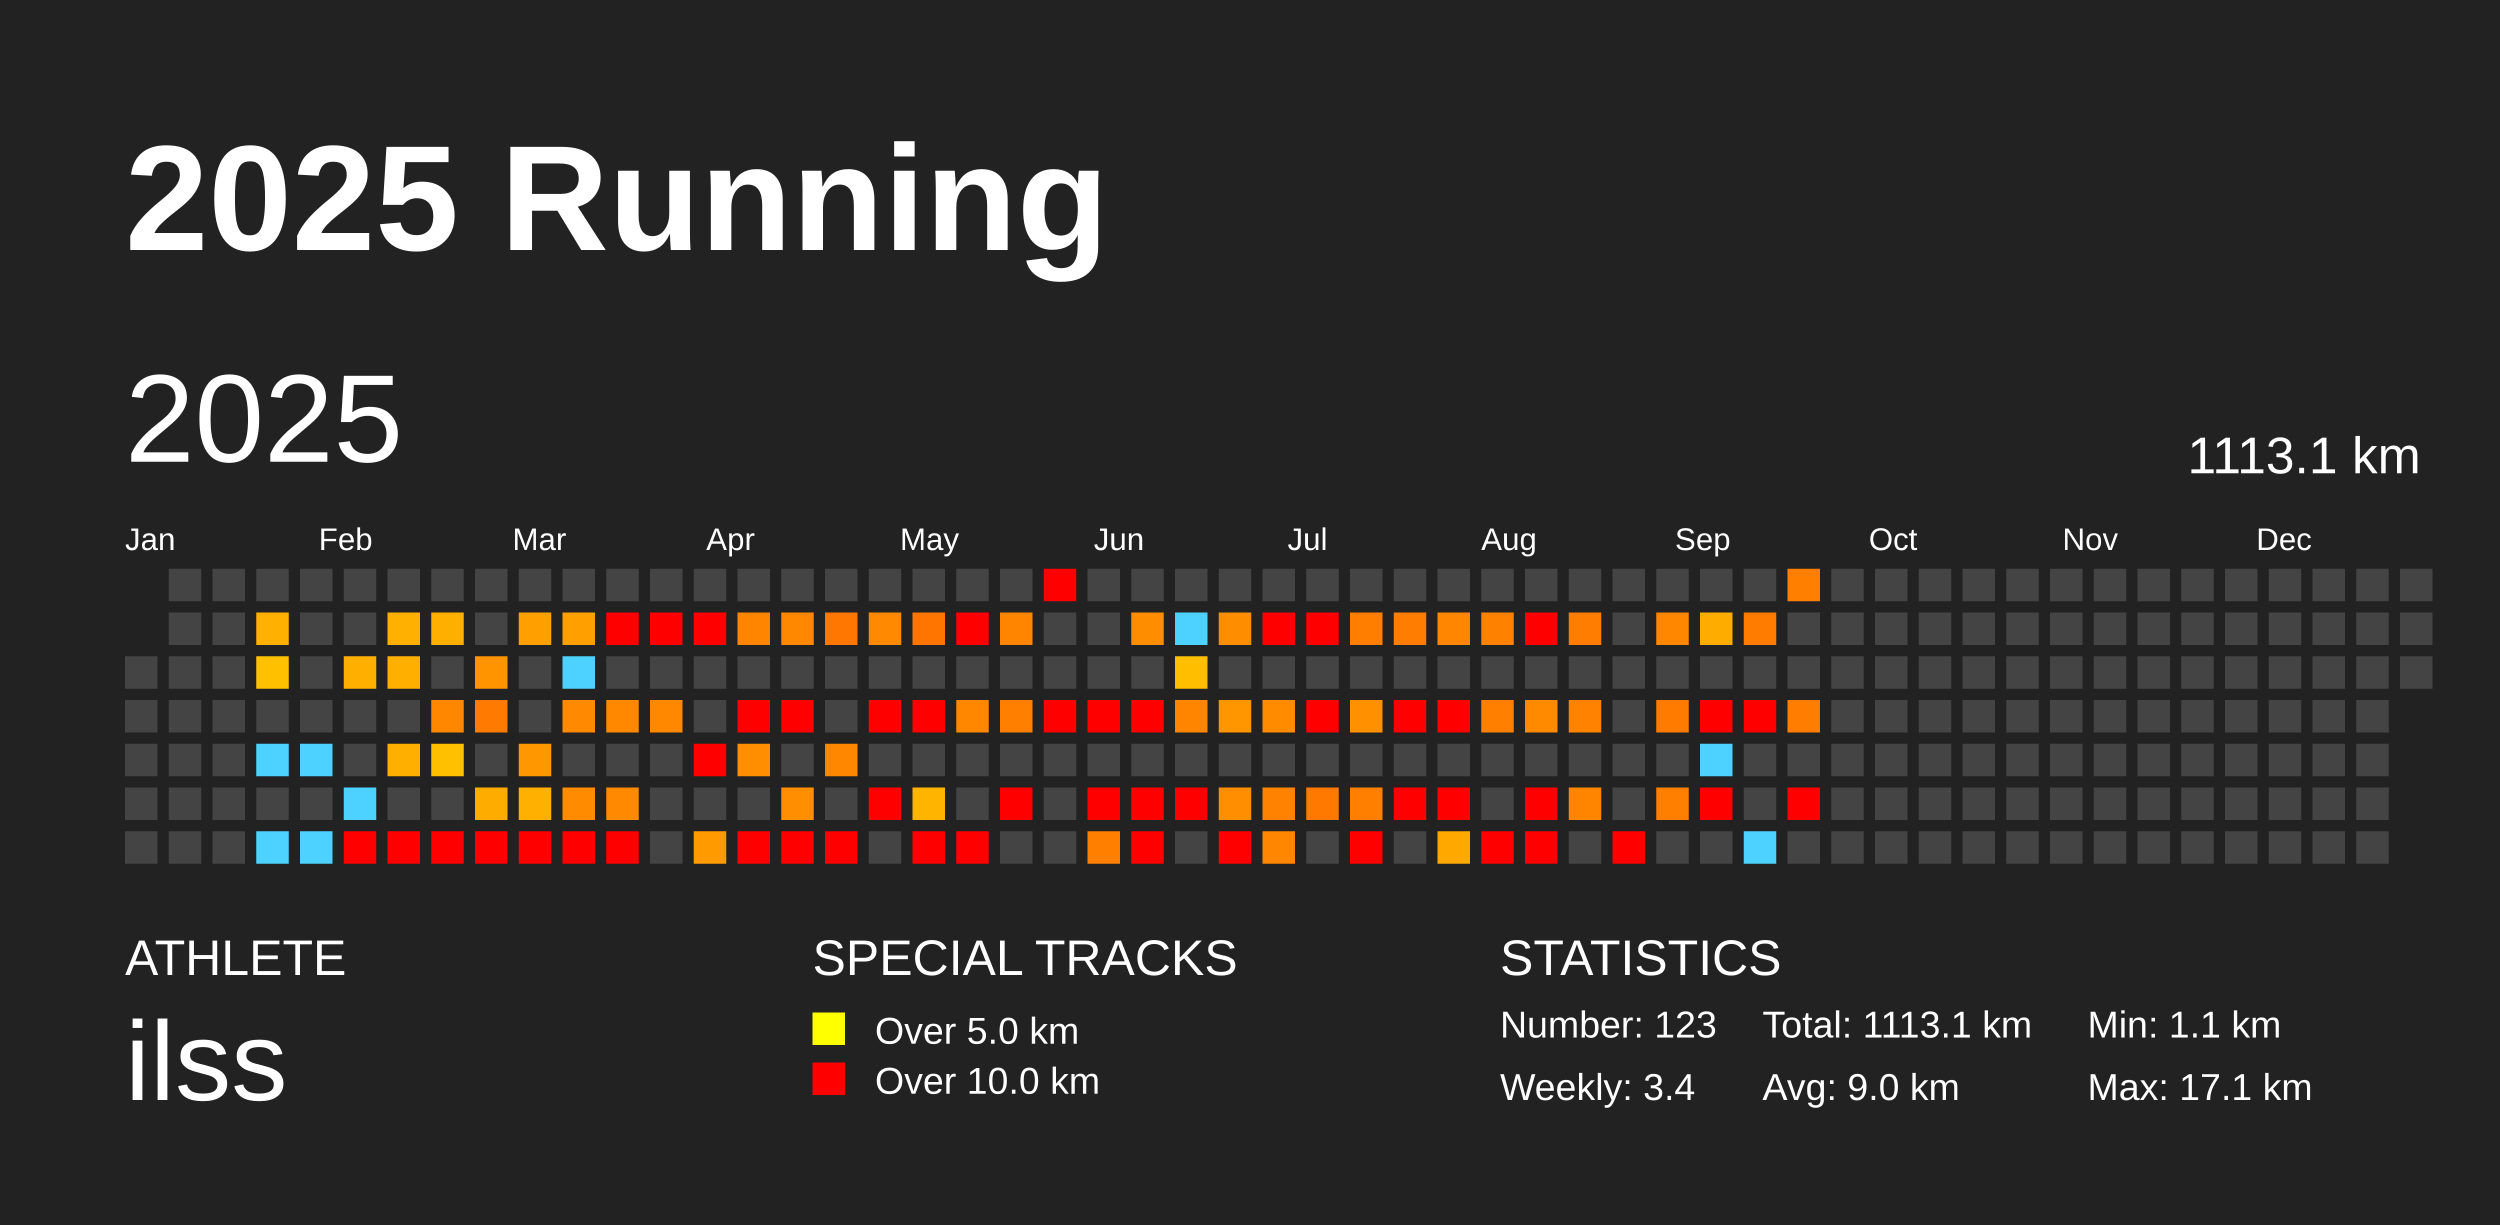
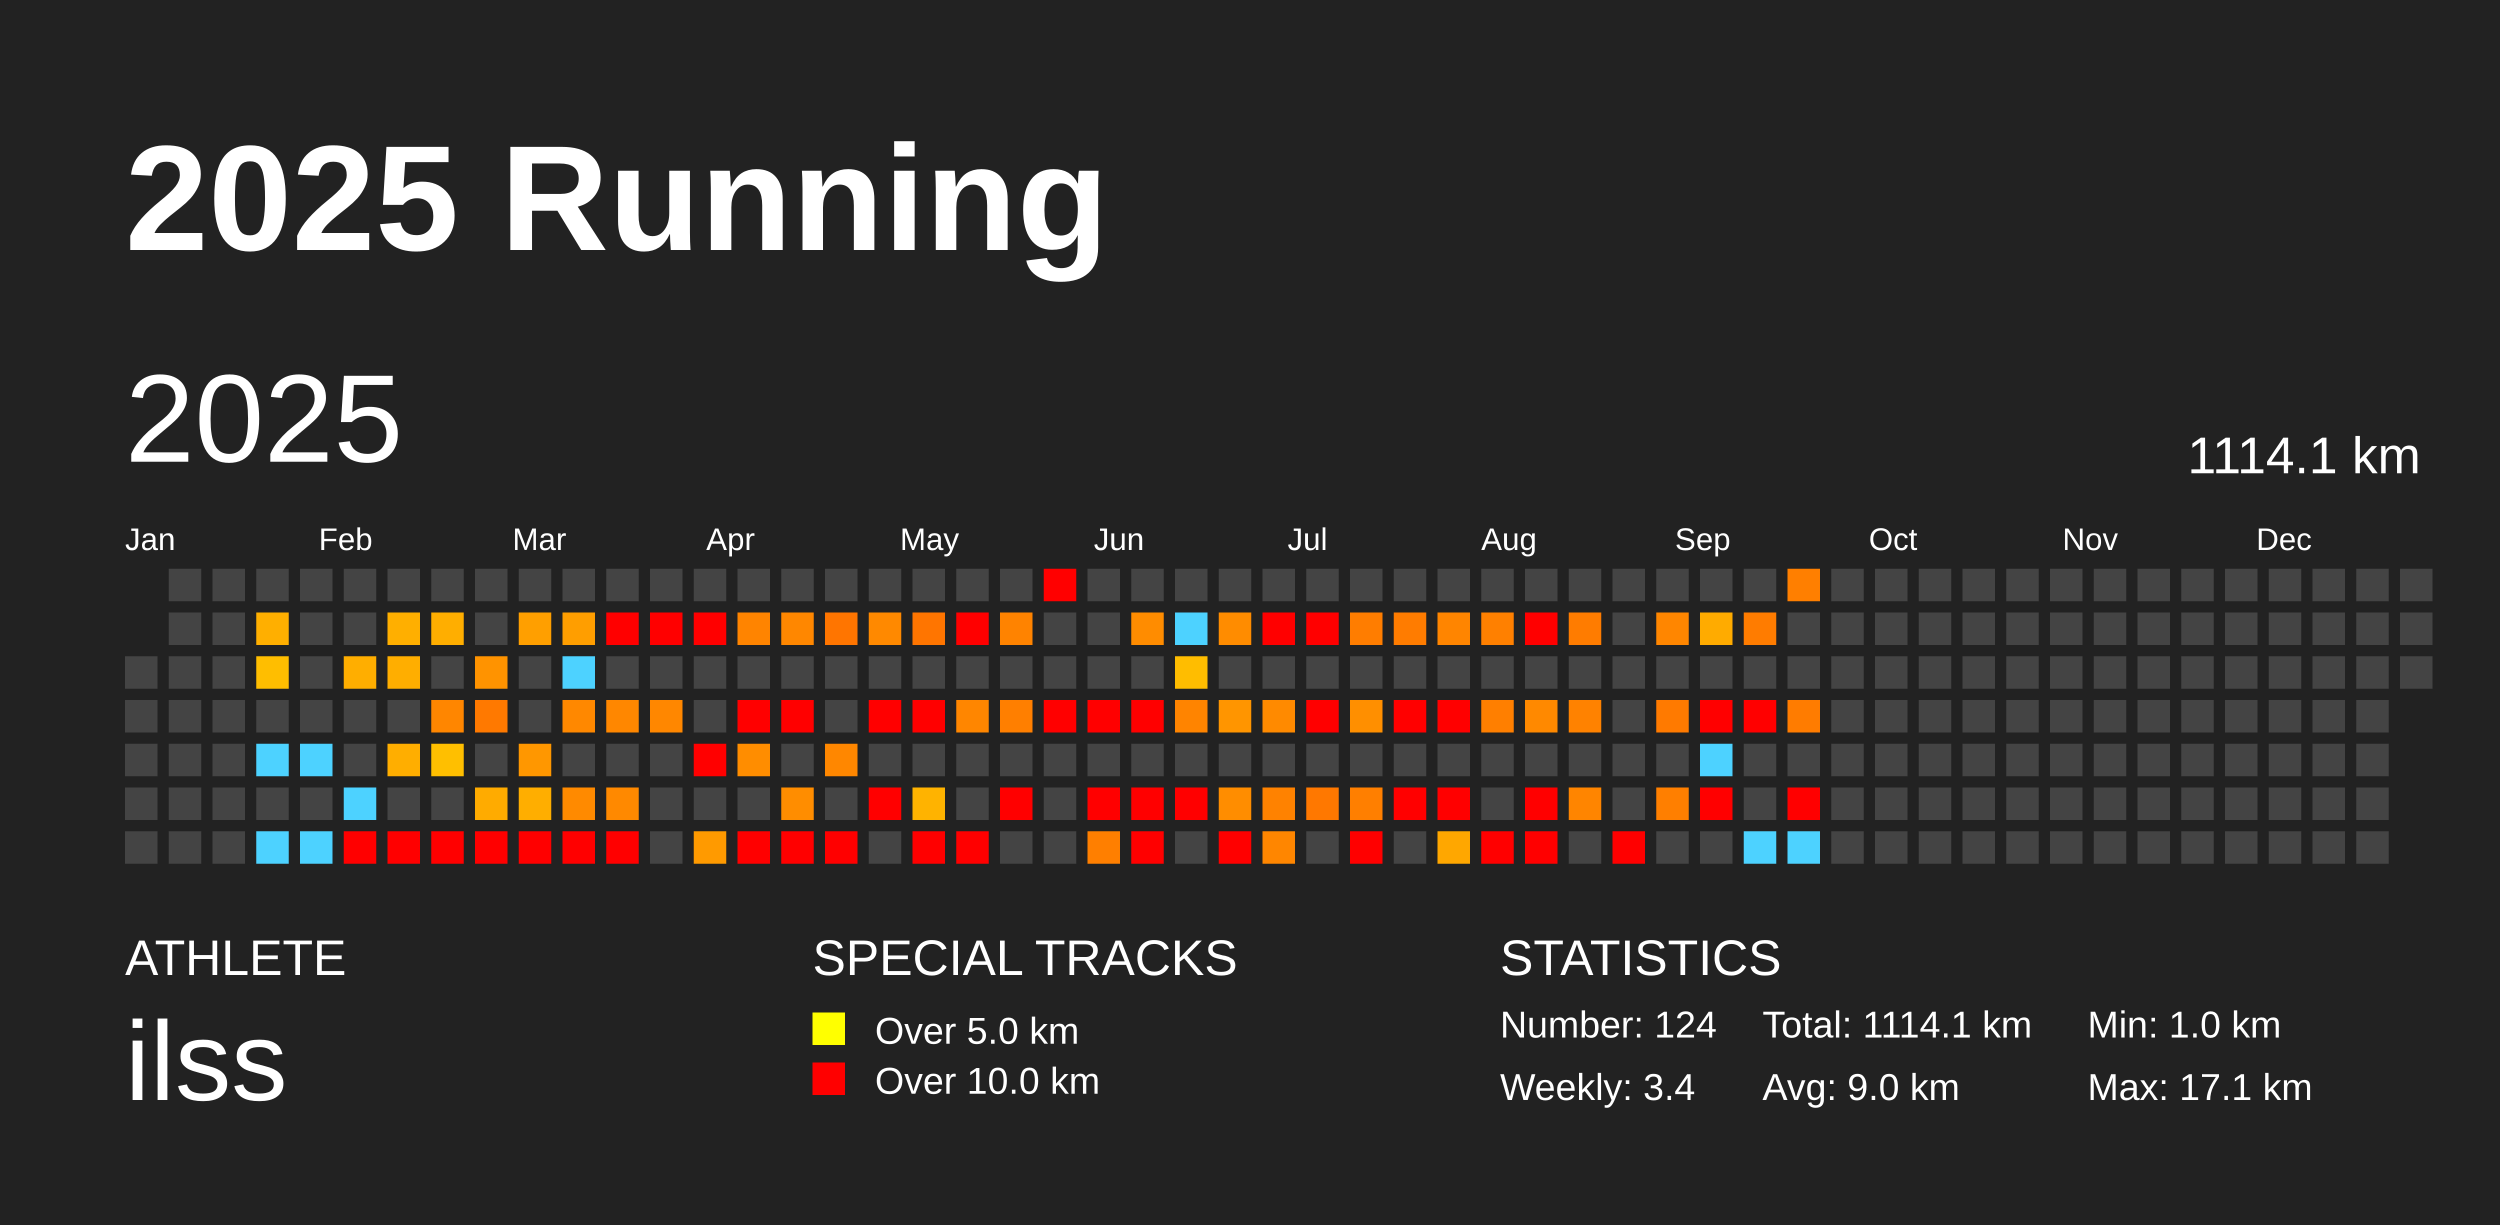
<svg xmlns="http://www.w3.org/2000/svg" baseProfile="full" height="98mm" version="1.1" viewBox="0,0,200,98" width="200mm">
  <defs />
  <rect fill="#222222" height="98" width="200" x="0" y="0" />
  <text fill="#FFFFFF" style="font-size:12px; font-family:Arial; font-weight:bold;" x="10" y="20">2025 Running</text>
  <text fill="#FFFFFF" style="font-size:4px; font-family:Arial" x="10" y="78">ATHLETE</text>
  <text fill="#FFFFFF" style="font-size:9px; font-family:Arial" x="10" y="88">ilss</text>
  <text fill="#FFFFFF" style="font-size:4px; font-family:Arial" x="65" y="78">SPECIAL TRACKS</text>
  <rect fill="yellow" height="2.6" width="2.6" x="65" y="81" />
  <text fill="#FFFFFF" style="font-size:3px; font-family:Arial" x="70" y="83.5">Over 5.0 km</text>
  <rect fill="red" height="2.6" width="2.6" x="65" y="85" />
  <text fill="#FFFFFF" style="font-size:3px; font-family:Arial" x="70" y="87.5">Over 10.0 km</text>
  <text fill="#FFFFFF" style="font-size:4px; font-family:Arial" x="120" y="78">STATISTICS</text>
-   <text fill="#FFFFFF" style="font-size:3px; font-family:Arial" x="120" y="83">Number: 123</text>
+   <text fill="#FFFFFF" style="font-size:3px; font-family:Arial" x="120" y="83">Number: 124</text>
  <text fill="#FFFFFF" style="font-size:3px; font-family:Arial" x="120" y="88">Weekly: 3.4</text>
-   <text fill="#FFFFFF" style="font-size:3px; font-family:Arial" x="141" y="83">Total: 1113.1 km</text>
+   <text fill="#FFFFFF" style="font-size:3px; font-family:Arial" x="141" y="83">Total: 1114.1 km</text>
  <text fill="#FFFFFF" style="font-size:3px; font-family:Arial" x="141" y="88">Avg: 9.0 km</text>
-   <text fill="#FFFFFF" style="font-size:3px; font-family:Arial" x="167" y="83">Min: 1.1 km</text>
+   <text fill="#FFFFFF" style="font-size:3px; font-family:Arial" x="167" y="83">Min: 1.0 km</text>
  <text fill="#FFFFFF" style="font-size:3px; font-family:Arial" x="167" y="88">Max: 17.1 km</text>
  <text dominant-baseline="hanging" fill="#FFFFFF" style="font-size:10.0px; font-family:Arial;" x="10" y="30">2025</text>
-   <text dominant-baseline="hanging" fill="#FFFFFF" style="font-size:4.125px; font-family:Arial;" x="175" y="35">1113.1 km</text>
+   <text dominant-baseline="hanging" fill="#FFFFFF" style="font-size:4.125px; font-family:Arial;" x="175" y="35">1114.1 km</text>
  <text fill="#FFFFFF" style="font-size:2.5px; font-family:Arial" x="10.0" y="44">Jan</text>
  <text fill="#FFFFFF" style="font-size:2.5px; font-family:Arial" x="25.5" y="44">Feb</text>
  <text fill="#FFFFFF" style="font-size:2.5px; font-family:Arial" x="41.0" y="44">Mar</text>
  <text fill="#FFFFFF" style="font-size:2.5px; font-family:Arial" x="56.5" y="44">Apr</text>
  <text fill="#FFFFFF" style="font-size:2.5px; font-family:Arial" x="72.0" y="44">May</text>
  <text fill="#FFFFFF" style="font-size:2.5px; font-family:Arial" x="87.5" y="44">Jun</text>
  <text fill="#FFFFFF" style="font-size:2.5px; font-family:Arial" x="103.0" y="44">Jul</text>
  <text fill="#FFFFFF" style="font-size:2.5px; font-family:Arial" x="118.5" y="44">Aug</text>
  <text fill="#FFFFFF" style="font-size:2.5px; font-family:Arial" x="134.0" y="44">Sep</text>
  <text fill="#FFFFFF" style="font-size:2.5px; font-family:Arial" x="149.5" y="44">Oct</text>
  <text fill="#FFFFFF" style="font-size:2.5px; font-family:Arial" x="165.0" y="44">Nov</text>
  <text fill="#FFFFFF" style="font-size:2.5px; font-family:Arial" x="180.5" y="44">Dec</text>
  <rect fill="#444444" height="2.6" width="2.6" x="10.0" y="52.5" />
  <rect fill="#444444" height="2.6" width="2.6" x="10.0" y="56.0" />
  <rect fill="#444444" height="2.6" width="2.6" x="10.0" y="59.5" />
  <rect fill="#444444" height="2.6" width="2.6" x="10.0" y="63.0" />
  <rect fill="#444444" height="2.6" width="2.6" x="10.0" y="66.5" />
  <rect fill="#444444" height="2.6" width="2.6" x="13.5" y="45.5" />
  <rect fill="#444444" height="2.6" width="2.6" x="13.5" y="49.0" />
  <rect fill="#444444" height="2.6" width="2.6" x="13.5" y="52.5" />
  <rect fill="#444444" height="2.6" width="2.6" x="13.5" y="56.0" />
  <rect fill="#444444" height="2.6" width="2.6" x="13.5" y="59.5" />
  <rect fill="#444444" height="2.6" width="2.6" x="13.5" y="63.0" />
  <rect fill="#444444" height="2.6" width="2.6" x="13.5" y="66.5" />
  <rect fill="#444444" height="2.6" width="2.6" x="17.0" y="45.5" />
  <rect fill="#444444" height="2.6" width="2.6" x="17.0" y="49.0" />
  <rect fill="#444444" height="2.6" width="2.6" x="17.0" y="52.5" />
  <rect fill="#444444" height="2.6" width="2.6" x="17.0" y="56.0" />
  <rect fill="#444444" height="2.6" width="2.6" x="17.0" y="59.5" />
  <rect fill="#444444" height="2.6" width="2.6" x="17.0" y="63.0" />
  <rect fill="#444444" height="2.6" width="2.6" x="17.0" y="66.5" />
  <rect fill="#444444" height="2.6" width="2.6" x="20.5" y="45.5" />
-   <rect fill="#ffb000" height="2.6" width="2.6" x="20.5" y="49.0" />
-   <rect fill="#ffc000" height="2.6" width="2.6" x="20.5" y="52.5" />
+   <rect fill="#ffaf00" height="2.6" width="2.6" x="20.5" y="49.0" />
+   <rect fill="#ffbe00" height="2.6" width="2.6" x="20.5" y="52.5" />
  <rect fill="#444444" height="2.6" width="2.6" x="20.5" y="56.0" />
  <rect fill="#4dd2ff" height="2.6" width="2.6" x="20.5" y="59.5" />
  <rect fill="#444444" height="2.6" width="2.6" x="20.5" y="63.0" />
  <rect fill="#4dd2ff" height="2.6" width="2.6" x="20.5" y="66.5" />
  <rect fill="#444444" height="2.6" width="2.6" x="24.0" y="45.5" />
  <rect fill="#444444" height="2.6" width="2.6" x="24.0" y="49.0" />
  <rect fill="#444444" height="2.6" width="2.6" x="24.0" y="52.5" />
  <rect fill="#444444" height="2.6" width="2.6" x="24.0" y="56.0" />
  <rect fill="#4dd2ff" height="2.6" width="2.6" x="24.0" y="59.5" />
  <rect fill="#444444" height="2.6" width="2.6" x="24.0" y="63.0" />
  <rect fill="#4dd2ff" height="2.6" width="2.6" x="24.0" y="66.5" />
  <rect fill="#444444" height="2.6" width="2.6" x="27.5" y="45.5" />
  <rect fill="#444444" height="2.6" width="2.6" x="27.5" y="49.0" />
-   <rect fill="#ffaf00" height="2.6" width="2.6" x="27.5" y="52.5" />
+   <rect fill="#ffae00" height="2.6" width="2.6" x="27.5" y="52.5" />
  <rect fill="#444444" height="2.6" width="2.6" x="27.5" y="56.0" />
  <rect fill="#444444" height="2.6" width="2.6" x="27.5" y="59.5" />
  <rect fill="#4dd2ff" height="2.6" width="2.6" x="27.5" y="63.0" />
  <rect fill="red" height="2.6" width="2.6" x="27.5" y="66.5" />
  <rect fill="#444444" height="2.6" width="2.6" x="31.0" y="45.5" />
-   <rect fill="#ffb000" height="2.6" width="2.6" x="31.0" y="49.0" />
-   <rect fill="#ffaf00" height="2.6" width="2.6" x="31.0" y="52.5" />
+   <rect fill="#ffaf00" height="2.6" width="2.6" x="31.0" y="49.0" />
+   <rect fill="#ffae00" height="2.6" width="2.6" x="31.0" y="52.5" />
  <rect fill="#444444" height="2.6" width="2.6" x="31.0" y="56.0" />
-   <rect fill="#ffaf00" height="2.6" width="2.6" x="31.0" y="59.5" />
+   <rect fill="#ffae00" height="2.6" width="2.6" x="31.0" y="59.5" />
  <rect fill="#444444" height="2.6" width="2.6" x="31.0" y="63.0" />
  <rect fill="red" height="2.6" width="2.6" x="31.0" y="66.5" />
  <rect fill="#444444" height="2.6" width="2.6" x="34.5" y="45.5" />
-   <rect fill="#ffaf00" height="2.6" width="2.6" x="34.5" y="49.0" />
+   <rect fill="#ffae00" height="2.6" width="2.6" x="34.5" y="49.0" />
  <rect fill="#444444" height="2.6" width="2.6" x="34.5" y="52.5" />
-   <rect fill="#ff8700" height="2.6" width="2.6" x="34.5" y="56.0" />
-   <rect fill="#ffc000" height="2.6" width="2.6" x="34.5" y="59.5" />
+   <rect fill="#ff8600" height="2.6" width="2.6" x="34.5" y="56.0" />
+   <rect fill="#ffbf00" height="2.6" width="2.6" x="34.5" y="59.5" />
  <rect fill="#444444" height="2.6" width="2.6" x="34.5" y="63.0" />
  <rect fill="red" height="2.6" width="2.6" x="34.5" y="66.5" />
  <rect fill="#444444" height="2.6" width="2.6" x="38.0" y="45.5" />
  <rect fill="#444444" height="2.6" width="2.6" x="38.0" y="49.0" />
-   <rect fill="#ff9400" height="2.6" width="2.6" x="38.0" y="52.5" />
-   <rect fill="#ff7a00" height="2.6" width="2.6" x="38.0" y="56.0" />
+   <rect fill="#ff9300" height="2.6" width="2.6" x="38.0" y="52.5" />
+   <rect fill="#ff7900" height="2.6" width="2.6" x="38.0" y="56.0" />
  <rect fill="#444444" height="2.6" width="2.6" x="38.0" y="59.5" />
-   <rect fill="#ffac00" height="2.6" width="2.6" x="38.0" y="63.0" />
+   <rect fill="#ffab00" height="2.6" width="2.6" x="38.0" y="63.0" />
  <rect fill="red" height="2.6" width="2.6" x="38.0" y="66.5" />
  <rect fill="#444444" height="2.6" width="2.6" x="41.5" y="45.5" />
-   <rect fill="#ffa000" height="2.6" width="2.6" x="41.5" y="49.0" />
+   <rect fill="#ff9f00" height="2.6" width="2.6" x="41.5" y="49.0" />
  <rect fill="#444444" height="2.6" width="2.6" x="41.5" y="52.5" />
  <rect fill="#444444" height="2.6" width="2.6" x="41.5" y="56.0" />
-   <rect fill="#ff9800" height="2.6" width="2.6" x="41.5" y="59.5" />
-   <rect fill="#ffb000" height="2.6" width="2.6" x="41.5" y="63.0" />
+   <rect fill="#ff9700" height="2.6" width="2.6" x="41.5" y="59.5" />
+   <rect fill="#ffae00" height="2.6" width="2.6" x="41.5" y="63.0" />
  <rect fill="red" height="2.6" width="2.6" x="41.5" y="66.5" />
  <rect fill="#444444" height="2.6" width="2.6" x="45.0" y="45.5" />
-   <rect fill="#ff9f00" height="2.6" width="2.6" x="45.0" y="49.0" />
+   <rect fill="#ff9e00" height="2.6" width="2.6" x="45.0" y="49.0" />
  <rect fill="#4dd2ff" height="2.6" width="2.6" x="45.0" y="52.5" />
-   <rect fill="#ff8900" height="2.6" width="2.6" x="45.0" y="56.0" />
+   <rect fill="#ff8800" height="2.6" width="2.6" x="45.0" y="56.0" />
  <rect fill="#444444" height="2.6" width="2.6" x="45.0" y="59.5" />
-   <rect fill="#ff8b00" height="2.6" width="2.6" x="45.0" y="63.0" />
+   <rect fill="#ff8a00" height="2.6" width="2.6" x="45.0" y="63.0" />
  <rect fill="red" height="2.6" width="2.6" x="45.0" y="66.5" />
  <rect fill="#444444" height="2.6" width="2.6" x="48.5" y="45.5" />
  <rect fill="red" height="2.6" width="2.6" x="48.5" y="49.0" />
  <rect fill="#444444" height="2.6" width="2.6" x="48.5" y="52.5" />
-   <rect fill="#ff8800" height="2.6" width="2.6" x="48.5" y="56.0" />
+   <rect fill="#ff8700" height="2.6" width="2.6" x="48.5" y="56.0" />
  <rect fill="#444444" height="2.6" width="2.6" x="48.5" y="59.5" />
  <rect fill="#ff8900" height="2.6" width="2.6" x="48.5" y="63.0" />
  <rect fill="red" height="2.6" width="2.6" x="48.5" y="66.5" />
  <rect fill="#444444" height="2.6" width="2.6" x="52.0" y="45.5" />
  <rect fill="red" height="2.6" width="2.6" x="52.0" y="49.0" />
  <rect fill="#444444" height="2.6" width="2.6" x="52.0" y="52.5" />
-   <rect fill="#ff8800" height="2.6" width="2.6" x="52.0" y="56.0" />
+   <rect fill="#ff8700" height="2.6" width="2.6" x="52.0" y="56.0" />
  <rect fill="#444444" height="2.6" width="2.6" x="52.0" y="59.5" />
  <rect fill="#444444" height="2.6" width="2.6" x="52.0" y="63.0" />
  <rect fill="#444444" height="2.6" width="2.6" x="52.0" y="66.5" />
  <rect fill="#444444" height="2.6" width="2.6" x="55.5" y="45.5" />
  <rect fill="red" height="2.6" width="2.6" x="55.5" y="49.0" />
  <rect fill="#444444" height="2.6" width="2.6" x="55.5" y="52.5" />
  <rect fill="#444444" height="2.6" width="2.6" x="55.5" y="56.0" />
  <rect fill="red" height="2.6" width="2.6" x="55.5" y="59.5" />
  <rect fill="#444444" height="2.6" width="2.6" x="55.5" y="63.0" />
-   <rect fill="#ff9b00" height="2.6" width="2.6" x="55.5" y="66.5" />
+   <rect fill="#ff9a00" height="2.6" width="2.6" x="55.5" y="66.5" />
  <rect fill="#444444" height="2.6" width="2.6" x="59.0" y="45.5" />
-   <rect fill="#ff8500" height="2.6" width="2.6" x="59.0" y="49.0" />
+   <rect fill="#ff8400" height="2.6" width="2.6" x="59.0" y="49.0" />
  <rect fill="#444444" height="2.6" width="2.6" x="59.0" y="52.5" />
  <rect fill="red" height="2.6" width="2.6" x="59.0" y="56.0" />
-   <rect fill="#ff8e00" height="2.6" width="2.6" x="59.0" y="59.5" />
+   <rect fill="#ff8d00" height="2.6" width="2.6" x="59.0" y="59.5" />
  <rect fill="#444444" height="2.6" width="2.6" x="59.0" y="63.0" />
  <rect fill="red" height="2.6" width="2.6" x="59.0" y="66.5" />
  <rect fill="#444444" height="2.6" width="2.6" x="62.5" y="45.5" />
-   <rect fill="#ff8800" height="2.6" width="2.6" x="62.5" y="49.0" />
+   <rect fill="#ff8700" height="2.6" width="2.6" x="62.5" y="49.0" />
  <rect fill="#444444" height="2.6" width="2.6" x="62.5" y="52.5" />
  <rect fill="red" height="2.6" width="2.6" x="62.5" y="56.0" />
  <rect fill="#444444" height="2.6" width="2.6" x="62.5" y="59.5" />
-   <rect fill="#ff8e00" height="2.6" width="2.6" x="62.5" y="63.0" />
+   <rect fill="#ff8d00" height="2.6" width="2.6" x="62.5" y="63.0" />
  <rect fill="red" height="2.6" width="2.6" x="62.5" y="66.5" />
  <rect fill="#444444" height="2.6" width="2.6" x="66.0" y="45.5" />
-   <rect fill="#ff7600" height="2.6" width="2.6" x="66.0" y="49.0" />
+   <rect fill="#ff7500" height="2.6" width="2.6" x="66.0" y="49.0" />
  <rect fill="#444444" height="2.6" width="2.6" x="66.0" y="52.5" />
  <rect fill="#444444" height="2.6" width="2.6" x="66.0" y="56.0" />
  <rect fill="#ff8700" height="2.6" width="2.6" x="66.0" y="59.5" />
  <rect fill="#444444" height="2.6" width="2.6" x="66.0" y="63.0" />
  <rect fill="red" height="2.6" width="2.6" x="66.0" y="66.5" />
  <rect fill="#444444" height="2.6" width="2.6" x="69.5" y="45.5" />
  <rect fill="#ff8900" height="2.6" width="2.6" x="69.5" y="49.0" />
  <rect fill="#444444" height="2.6" width="2.6" x="69.5" y="52.5" />
  <rect fill="red" height="2.6" width="2.6" x="69.5" y="56.0" />
  <rect fill="#444444" height="2.6" width="2.6" x="69.5" y="59.5" />
  <rect fill="red" height="2.6" width="2.6" x="69.5" y="63.0" />
  <rect fill="#444444" height="2.6" width="2.6" x="69.5" y="66.5" />
  <rect fill="#444444" height="2.6" width="2.6" x="73.0" y="45.5" />
  <rect fill="#ff7500" height="2.6" width="2.6" x="73.0" y="49.0" />
  <rect fill="#444444" height="2.6" width="2.6" x="73.0" y="52.5" />
  <rect fill="red" height="2.6" width="2.6" x="73.0" y="56.0" />
  <rect fill="#444444" height="2.6" width="2.6" x="73.0" y="59.5" />
-   <rect fill="#ffb400" height="2.6" width="2.6" x="73.0" y="63.0" />
+   <rect fill="#ffb300" height="2.6" width="2.6" x="73.0" y="63.0" />
  <rect fill="red" height="2.6" width="2.6" x="73.0" y="66.5" />
  <rect fill="#444444" height="2.6" width="2.6" x="76.5" y="45.5" />
  <rect fill="red" height="2.6" width="2.6" x="76.5" y="49.0" />
  <rect fill="#444444" height="2.6" width="2.6" x="76.5" y="52.5" />
-   <rect fill="#ff8700" height="2.6" width="2.6" x="76.5" y="56.0" />
+   <rect fill="#ff8600" height="2.6" width="2.6" x="76.5" y="56.0" />
  <rect fill="#444444" height="2.6" width="2.6" x="76.5" y="59.5" />
  <rect fill="#444444" height="2.6" width="2.6" x="76.5" y="63.0" />
  <rect fill="red" height="2.6" width="2.6" x="76.5" y="66.5" />
  <rect fill="#444444" height="2.6" width="2.6" x="80.0" y="45.5" />
-   <rect fill="#ff8400" height="2.6" width="2.6" x="80.0" y="49.0" />
+   <rect fill="#ff8300" height="2.6" width="2.6" x="80.0" y="49.0" />
  <rect fill="#444444" height="2.6" width="2.6" x="80.0" y="52.5" />
-   <rect fill="#ff8000" height="2.6" width="2.6" x="80.0" y="56.0" />
+   <rect fill="#ff7f00" height="2.6" width="2.6" x="80.0" y="56.0" />
  <rect fill="#444444" height="2.6" width="2.6" x="80.0" y="59.5" />
  <rect fill="red" height="2.6" width="2.6" x="80.0" y="63.0" />
  <rect fill="#444444" height="2.6" width="2.6" x="80.0" y="66.5" />
  <rect fill="red" height="2.6" width="2.6" x="83.5" y="45.5" />
  <rect fill="#444444" height="2.6" width="2.6" x="83.5" y="49.0" />
  <rect fill="#444444" height="2.6" width="2.6" x="83.5" y="52.5" />
  <rect fill="red" height="2.6" width="2.6" x="83.5" y="56.0" />
  <rect fill="#444444" height="2.6" width="2.6" x="83.5" y="59.5" />
  <rect fill="#444444" height="2.6" width="2.6" x="83.5" y="63.0" />
  <rect fill="#444444" height="2.6" width="2.6" x="83.5" y="66.5" />
  <rect fill="#444444" height="2.6" width="2.6" x="87.0" y="45.5" />
  <rect fill="#444444" height="2.6" width="2.6" x="87.0" y="49.0" />
  <rect fill="#444444" height="2.6" width="2.6" x="87.0" y="52.5" />
  <rect fill="red" height="2.6" width="2.6" x="87.0" y="56.0" />
  <rect fill="#444444" height="2.6" width="2.6" x="87.0" y="59.5" />
  <rect fill="red" height="2.6" width="2.6" x="87.0" y="63.0" />
-   <rect fill="#ff8000" height="2.6" width="2.6" x="87.0" y="66.5" />
+   <rect fill="#ff7f00" height="2.6" width="2.6" x="87.0" y="66.5" />
  <rect fill="#444444" height="2.6" width="2.6" x="90.5" y="45.5" />
-   <rect fill="#ff8d00" height="2.6" width="2.6" x="90.5" y="49.0" />
+   <rect fill="#ff8c00" height="2.6" width="2.6" x="90.5" y="49.0" />
  <rect fill="#444444" height="2.6" width="2.6" x="90.5" y="52.5" />
  <rect fill="red" height="2.6" width="2.6" x="90.5" y="56.0" />
  <rect fill="#444444" height="2.6" width="2.6" x="90.5" y="59.5" />
  <rect fill="red" height="2.6" width="2.6" x="90.5" y="63.0" />
  <rect fill="red" height="2.6" width="2.6" x="90.5" y="66.5" />
  <rect fill="#444444" height="2.6" width="2.6" x="94.0" y="45.5" />
  <rect fill="#4dd2ff" height="2.6" width="2.6" x="94.0" y="49.0" />
-   <rect fill="#ffbe00" height="2.6" width="2.6" x="94.0" y="52.5" />
-   <rect fill="#ff8500" height="2.6" width="2.6" x="94.0" y="56.0" />
+   <rect fill="#ffbd00" height="2.6" width="2.6" x="94.0" y="52.5" />
+   <rect fill="#ff8400" height="2.6" width="2.6" x="94.0" y="56.0" />
  <rect fill="#444444" height="2.6" width="2.6" x="94.0" y="59.5" />
  <rect fill="red" height="2.6" width="2.6" x="94.0" y="63.0" />
  <rect fill="#444444" height="2.6" width="2.6" x="94.0" y="66.5" />
  <rect fill="#444444" height="2.6" width="2.6" x="97.5" y="45.5" />
-   <rect fill="#ff8d00" height="2.6" width="2.6" x="97.5" y="49.0" />
+   <rect fill="#ff8c00" height="2.6" width="2.6" x="97.5" y="49.0" />
  <rect fill="#444444" height="2.6" width="2.6" x="97.5" y="52.5" />
-   <rect fill="#ff9600" height="2.6" width="2.6" x="97.5" y="56.0" />
+   <rect fill="#ff9500" height="2.6" width="2.6" x="97.5" y="56.0" />
  <rect fill="#444444" height="2.6" width="2.6" x="97.5" y="59.5" />
-   <rect fill="#ff8e00" height="2.6" width="2.6" x="97.5" y="63.0" />
+   <rect fill="#ff8d00" height="2.6" width="2.6" x="97.5" y="63.0" />
  <rect fill="red" height="2.6" width="2.6" x="97.5" y="66.5" />
  <rect fill="#444444" height="2.6" width="2.6" x="101.0" y="45.5" />
  <rect fill="red" height="2.6" width="2.6" x="101.0" y="49.0" />
  <rect fill="#444444" height="2.6" width="2.6" x="101.0" y="52.5" />
-   <rect fill="#ff8b00" height="2.6" width="2.6" x="101.0" y="56.0" />
+   <rect fill="#ff8a00" height="2.6" width="2.6" x="101.0" y="56.0" />
  <rect fill="#444444" height="2.6" width="2.6" x="101.0" y="59.5" />
-   <rect fill="#ff8300" height="2.6" width="2.6" x="101.0" y="63.0" />
+   <rect fill="#ff8200" height="2.6" width="2.6" x="101.0" y="63.0" />
  <rect fill="#ff8600" height="2.6" width="2.6" x="101.0" y="66.5" />
  <rect fill="#444444" height="2.6" width="2.6" x="104.5" y="45.5" />
  <rect fill="red" height="2.6" width="2.6" x="104.5" y="49.0" />
  <rect fill="#444444" height="2.6" width="2.6" x="104.5" y="52.5" />
  <rect fill="red" height="2.6" width="2.6" x="104.5" y="56.0" />
  <rect fill="#444444" height="2.6" width="2.6" x="104.5" y="59.5" />
-   <rect fill="#ff7900" height="2.6" width="2.6" x="104.5" y="63.0" />
+   <rect fill="#ff7800" height="2.6" width="2.6" x="104.5" y="63.0" />
  <rect fill="#444444" height="2.6" width="2.6" x="104.5" y="66.5" />
  <rect fill="#444444" height="2.6" width="2.6" x="108.0" y="45.5" />
-   <rect fill="#ff7e00" height="2.6" width="2.6" x="108.0" y="49.0" />
+   <rect fill="#ff7d00" height="2.6" width="2.6" x="108.0" y="49.0" />
  <rect fill="#444444" height="2.6" width="2.6" x="108.0" y="52.5" />
-   <rect fill="#ff9000" height="2.6" width="2.6" x="108.0" y="56.0" />
+   <rect fill="#ff8f00" height="2.6" width="2.6" x="108.0" y="56.0" />
  <rect fill="#444444" height="2.6" width="2.6" x="108.0" y="59.5" />
  <rect fill="#ff7f00" height="2.6" width="2.6" x="108.0" y="63.0" />
  <rect fill="red" height="2.6" width="2.6" x="108.0" y="66.5" />
  <rect fill="#444444" height="2.6" width="2.6" x="111.5" y="45.5" />
-   <rect fill="#ff7d00" height="2.6" width="2.6" x="111.5" y="49.0" />
+   <rect fill="#ff7c00" height="2.6" width="2.6" x="111.5" y="49.0" />
  <rect fill="#444444" height="2.6" width="2.6" x="111.5" y="52.5" />
  <rect fill="red" height="2.6" width="2.6" x="111.5" y="56.0" />
  <rect fill="#444444" height="2.6" width="2.6" x="111.5" y="59.5" />
  <rect fill="red" height="2.6" width="2.6" x="111.5" y="63.0" />
  <rect fill="#444444" height="2.6" width="2.6" x="111.5" y="66.5" />
  <rect fill="#444444" height="2.6" width="2.6" x="115.0" y="45.5" />
-   <rect fill="#ff8600" height="2.6" width="2.6" x="115.0" y="49.0" />
+   <rect fill="#ff8500" height="2.6" width="2.6" x="115.0" y="49.0" />
  <rect fill="#444444" height="2.6" width="2.6" x="115.0" y="52.5" />
  <rect fill="red" height="2.6" width="2.6" x="115.0" y="56.0" />
  <rect fill="#444444" height="2.6" width="2.6" x="115.0" y="59.5" />
  <rect fill="red" height="2.6" width="2.6" x="115.0" y="63.0" />
-   <rect fill="#ffa800" height="2.6" width="2.6" x="115.0" y="66.5" />
+   <rect fill="#ffa700" height="2.6" width="2.6" x="115.0" y="66.5" />
  <rect fill="#444444" height="2.6" width="2.6" x="118.5" y="45.5" />
-   <rect fill="#ff8100" height="2.6" width="2.6" x="118.5" y="49.0" />
+   <rect fill="#ff8000" height="2.6" width="2.6" x="118.5" y="49.0" />
  <rect fill="#444444" height="2.6" width="2.6" x="118.5" y="52.5" />
-   <rect fill="#ff8000" height="2.6" width="2.6" x="118.5" y="56.0" />
+   <rect fill="#ff7f00" height="2.6" width="2.6" x="118.5" y="56.0" />
  <rect fill="#444444" height="2.6" width="2.6" x="118.5" y="59.5" />
  <rect fill="#444444" height="2.6" width="2.6" x="118.5" y="63.0" />
  <rect fill="red" height="2.6" width="2.6" x="118.5" y="66.5" />
  <rect fill="#444444" height="2.6" width="2.6" x="122.0" y="45.5" />
  <rect fill="red" height="2.6" width="2.6" x="122.0" y="49.0" />
  <rect fill="#444444" height="2.6" width="2.6" x="122.0" y="52.5" />
-   <rect fill="#ff8a00" height="2.6" width="2.6" x="122.0" y="56.0" />
+   <rect fill="#ff8900" height="2.6" width="2.6" x="122.0" y="56.0" />
  <rect fill="#444444" height="2.6" width="2.6" x="122.0" y="59.5" />
  <rect fill="red" height="2.6" width="2.6" x="122.0" y="63.0" />
  <rect fill="red" height="2.6" width="2.6" x="122.0" y="66.5" />
  <rect fill="#444444" height="2.6" width="2.6" x="125.5" y="45.5" />
-   <rect fill="#ff7d00" height="2.6" width="2.6" x="125.5" y="49.0" />
+   <rect fill="#ff7c00" height="2.6" width="2.6" x="125.5" y="49.0" />
  <rect fill="#444444" height="2.6" width="2.6" x="125.5" y="52.5" />
-   <rect fill="#ff8300" height="2.6" width="2.6" x="125.5" y="56.0" />
+   <rect fill="#ff8200" height="2.6" width="2.6" x="125.5" y="56.0" />
  <rect fill="#444444" height="2.6" width="2.6" x="125.5" y="59.5" />
  <rect fill="#ff8500" height="2.6" width="2.6" x="125.5" y="63.0" />
  <rect fill="#444444" height="2.6" width="2.6" x="125.5" y="66.5" />
  <rect fill="#444444" height="2.6" width="2.6" x="129.0" y="45.5" />
  <rect fill="#444444" height="2.6" width="2.6" x="129.0" y="49.0" />
  <rect fill="#444444" height="2.6" width="2.6" x="129.0" y="52.5" />
  <rect fill="#444444" height="2.6" width="2.6" x="129.0" y="56.0" />
  <rect fill="#444444" height="2.6" width="2.6" x="129.0" y="59.5" />
  <rect fill="#444444" height="2.6" width="2.6" x="129.0" y="63.0" />
  <rect fill="red" height="2.6" width="2.6" x="129.0" y="66.5" />
  <rect fill="#444444" height="2.6" width="2.6" x="132.5" y="45.5" />
-   <rect fill="#ff8700" height="2.6" width="2.6" x="132.5" y="49.0" />
+   <rect fill="#ff8600" height="2.6" width="2.6" x="132.5" y="49.0" />
  <rect fill="#444444" height="2.6" width="2.6" x="132.5" y="52.5" />
-   <rect fill="#ff7b00" height="2.6" width="2.6" x="132.5" y="56.0" />
+   <rect fill="#ff7a00" height="2.6" width="2.6" x="132.5" y="56.0" />
  <rect fill="#444444" height="2.6" width="2.6" x="132.5" y="59.5" />
-   <rect fill="#ff8000" height="2.6" width="2.6" x="132.5" y="63.0" />
+   <rect fill="#ff7f00" height="2.6" width="2.6" x="132.5" y="63.0" />
  <rect fill="#444444" height="2.6" width="2.6" x="132.5" y="66.5" />
  <rect fill="#444444" height="2.6" width="2.6" x="136.0" y="45.5" />
-   <rect fill="#ffac00" height="2.6" width="2.6" x="136.0" y="49.0" />
+   <rect fill="#ffab00" height="2.6" width="2.6" x="136.0" y="49.0" />
  <rect fill="#444444" height="2.6" width="2.6" x="136.0" y="52.5" />
  <rect fill="red" height="2.6" width="2.6" x="136.0" y="56.0" />
  <rect fill="#4dd2ff" height="2.6" width="2.6" x="136.0" y="59.5" />
  <rect fill="red" height="2.6" width="2.6" x="136.0" y="63.0" />
  <rect fill="#444444" height="2.6" width="2.6" x="136.0" y="66.5" />
  <rect fill="#444444" height="2.6" width="2.6" x="139.5" y="45.5" />
  <rect fill="#ff7c00" height="2.6" width="2.6" x="139.5" y="49.0" />
  <rect fill="#444444" height="2.6" width="2.6" x="139.5" y="52.5" />
  <rect fill="red" height="2.6" width="2.6" x="139.5" y="56.0" />
  <rect fill="#444444" height="2.6" width="2.6" x="139.5" y="59.5" />
  <rect fill="#444444" height="2.6" width="2.6" x="139.5" y="63.0" />
  <rect fill="#4dd2ff" height="2.6" width="2.6" x="139.5" y="66.5" />
-   <rect fill="#ff8000" height="2.6" width="2.6" x="143.0" y="45.5" />
+   <rect fill="#ff7f00" height="2.6" width="2.6" x="143.0" y="45.5" />
  <rect fill="#444444" height="2.6" width="2.6" x="143.0" y="49.0" />
  <rect fill="#444444" height="2.6" width="2.6" x="143.0" y="52.5" />
-   <rect fill="#ff7d00" height="2.6" width="2.6" x="143.0" y="56.0" />
+   <rect fill="#ff7c00" height="2.6" width="2.6" x="143.0" y="56.0" />
  <rect fill="#444444" height="2.6" width="2.6" x="143.0" y="59.5" />
  <rect fill="red" height="2.6" width="2.6" x="143.0" y="63.0" />
-   <rect fill="#444444" height="2.6" width="2.6" x="143.0" y="66.5" />
+   <rect fill="#4dd2ff" height="2.6" width="2.6" x="143.0" y="66.5" />
  <rect fill="#444444" height="2.6" width="2.6" x="146.5" y="45.5" />
  <rect fill="#444444" height="2.6" width="2.6" x="146.5" y="49.0" />
  <rect fill="#444444" height="2.6" width="2.6" x="146.5" y="52.5" />
  <rect fill="#444444" height="2.6" width="2.6" x="146.5" y="56.0" />
  <rect fill="#444444" height="2.6" width="2.6" x="146.5" y="59.5" />
  <rect fill="#444444" height="2.6" width="2.6" x="146.5" y="63.0" />
  <rect fill="#444444" height="2.6" width="2.6" x="146.5" y="66.5" />
  <rect fill="#444444" height="2.6" width="2.6" x="150.0" y="45.5" />
  <rect fill="#444444" height="2.6" width="2.6" x="150.0" y="49.0" />
  <rect fill="#444444" height="2.6" width="2.6" x="150.0" y="52.5" />
  <rect fill="#444444" height="2.6" width="2.6" x="150.0" y="56.0" />
  <rect fill="#444444" height="2.6" width="2.6" x="150.0" y="59.5" />
  <rect fill="#444444" height="2.6" width="2.6" x="150.0" y="63.0" />
  <rect fill="#444444" height="2.6" width="2.6" x="150.0" y="66.5" />
  <rect fill="#444444" height="2.6" width="2.6" x="153.5" y="45.5" />
  <rect fill="#444444" height="2.6" width="2.6" x="153.5" y="49.0" />
  <rect fill="#444444" height="2.6" width="2.6" x="153.5" y="52.5" />
  <rect fill="#444444" height="2.6" width="2.6" x="153.5" y="56.0" />
  <rect fill="#444444" height="2.6" width="2.6" x="153.5" y="59.5" />
  <rect fill="#444444" height="2.6" width="2.6" x="153.5" y="63.0" />
  <rect fill="#444444" height="2.6" width="2.6" x="153.5" y="66.5" />
  <rect fill="#444444" height="2.6" width="2.6" x="157.0" y="45.5" />
  <rect fill="#444444" height="2.6" width="2.6" x="157.0" y="49.0" />
  <rect fill="#444444" height="2.6" width="2.6" x="157.0" y="52.5" />
  <rect fill="#444444" height="2.6" width="2.6" x="157.0" y="56.0" />
  <rect fill="#444444" height="2.6" width="2.6" x="157.0" y="59.5" />
  <rect fill="#444444" height="2.6" width="2.6" x="157.0" y="63.0" />
  <rect fill="#444444" height="2.6" width="2.6" x="157.0" y="66.5" />
  <rect fill="#444444" height="2.6" width="2.6" x="160.5" y="45.5" />
  <rect fill="#444444" height="2.6" width="2.6" x="160.5" y="49.0" />
  <rect fill="#444444" height="2.6" width="2.6" x="160.5" y="52.5" />
  <rect fill="#444444" height="2.6" width="2.6" x="160.5" y="56.0" />
  <rect fill="#444444" height="2.6" width="2.6" x="160.5" y="59.5" />
  <rect fill="#444444" height="2.6" width="2.6" x="160.5" y="63.0" />
  <rect fill="#444444" height="2.6" width="2.6" x="160.5" y="66.5" />
  <rect fill="#444444" height="2.6" width="2.6" x="164.0" y="45.5" />
  <rect fill="#444444" height="2.6" width="2.6" x="164.0" y="49.0" />
  <rect fill="#444444" height="2.6" width="2.6" x="164.0" y="52.5" />
  <rect fill="#444444" height="2.6" width="2.6" x="164.0" y="56.0" />
  <rect fill="#444444" height="2.6" width="2.6" x="164.0" y="59.5" />
  <rect fill="#444444" height="2.6" width="2.6" x="164.0" y="63.0" />
  <rect fill="#444444" height="2.6" width="2.6" x="164.0" y="66.5" />
  <rect fill="#444444" height="2.6" width="2.6" x="167.5" y="45.5" />
  <rect fill="#444444" height="2.6" width="2.6" x="167.5" y="49.0" />
  <rect fill="#444444" height="2.6" width="2.6" x="167.5" y="52.5" />
  <rect fill="#444444" height="2.6" width="2.6" x="167.5" y="56.0" />
  <rect fill="#444444" height="2.6" width="2.6" x="167.5" y="59.5" />
  <rect fill="#444444" height="2.6" width="2.6" x="167.5" y="63.0" />
  <rect fill="#444444" height="2.6" width="2.6" x="167.5" y="66.5" />
  <rect fill="#444444" height="2.6" width="2.6" x="171.0" y="45.5" />
  <rect fill="#444444" height="2.6" width="2.6" x="171.0" y="49.0" />
  <rect fill="#444444" height="2.6" width="2.6" x="171.0" y="52.5" />
  <rect fill="#444444" height="2.6" width="2.6" x="171.0" y="56.0" />
  <rect fill="#444444" height="2.6" width="2.6" x="171.0" y="59.5" />
  <rect fill="#444444" height="2.6" width="2.6" x="171.0" y="63.0" />
  <rect fill="#444444" height="2.6" width="2.6" x="171.0" y="66.5" />
  <rect fill="#444444" height="2.6" width="2.6" x="174.5" y="45.5" />
  <rect fill="#444444" height="2.6" width="2.6" x="174.5" y="49.0" />
  <rect fill="#444444" height="2.6" width="2.6" x="174.5" y="52.5" />
  <rect fill="#444444" height="2.6" width="2.6" x="174.5" y="56.0" />
  <rect fill="#444444" height="2.6" width="2.6" x="174.5" y="59.5" />
  <rect fill="#444444" height="2.6" width="2.6" x="174.5" y="63.0" />
  <rect fill="#444444" height="2.6" width="2.6" x="174.5" y="66.5" />
  <rect fill="#444444" height="2.6" width="2.6" x="178.0" y="45.5" />
  <rect fill="#444444" height="2.6" width="2.6" x="178.0" y="49.0" />
  <rect fill="#444444" height="2.6" width="2.6" x="178.0" y="52.5" />
  <rect fill="#444444" height="2.6" width="2.6" x="178.0" y="56.0" />
  <rect fill="#444444" height="2.6" width="2.6" x="178.0" y="59.5" />
  <rect fill="#444444" height="2.6" width="2.6" x="178.0" y="63.0" />
  <rect fill="#444444" height="2.6" width="2.6" x="178.0" y="66.5" />
  <rect fill="#444444" height="2.6" width="2.6" x="181.5" y="45.5" />
  <rect fill="#444444" height="2.6" width="2.6" x="181.5" y="49.0" />
  <rect fill="#444444" height="2.6" width="2.6" x="181.5" y="52.5" />
  <rect fill="#444444" height="2.6" width="2.6" x="181.5" y="56.0" />
  <rect fill="#444444" height="2.6" width="2.6" x="181.5" y="59.5" />
  <rect fill="#444444" height="2.6" width="2.6" x="181.5" y="63.0" />
  <rect fill="#444444" height="2.6" width="2.6" x="181.5" y="66.5" />
  <rect fill="#444444" height="2.6" width="2.6" x="185.0" y="45.5" />
  <rect fill="#444444" height="2.6" width="2.6" x="185.0" y="49.0" />
  <rect fill="#444444" height="2.6" width="2.6" x="185.0" y="52.5" />
  <rect fill="#444444" height="2.6" width="2.6" x="185.0" y="56.0" />
  <rect fill="#444444" height="2.6" width="2.6" x="185.0" y="59.5" />
  <rect fill="#444444" height="2.6" width="2.6" x="185.0" y="63.0" />
  <rect fill="#444444" height="2.6" width="2.6" x="185.0" y="66.5" />
  <rect fill="#444444" height="2.6" width="2.6" x="188.5" y="45.5" />
  <rect fill="#444444" height="2.6" width="2.6" x="188.5" y="49.0" />
  <rect fill="#444444" height="2.6" width="2.6" x="188.5" y="52.5" />
  <rect fill="#444444" height="2.6" width="2.6" x="188.5" y="56.0" />
  <rect fill="#444444" height="2.6" width="2.6" x="188.5" y="59.5" />
  <rect fill="#444444" height="2.6" width="2.6" x="188.5" y="63.0" />
  <rect fill="#444444" height="2.6" width="2.6" x="188.5" y="66.5" />
  <rect fill="#444444" height="2.6" width="2.6" x="192.0" y="45.5" />
  <rect fill="#444444" height="2.6" width="2.6" x="192.0" y="49.0" />
  <rect fill="#444444" height="2.6" width="2.6" x="192.0" y="52.5" />
</svg>
